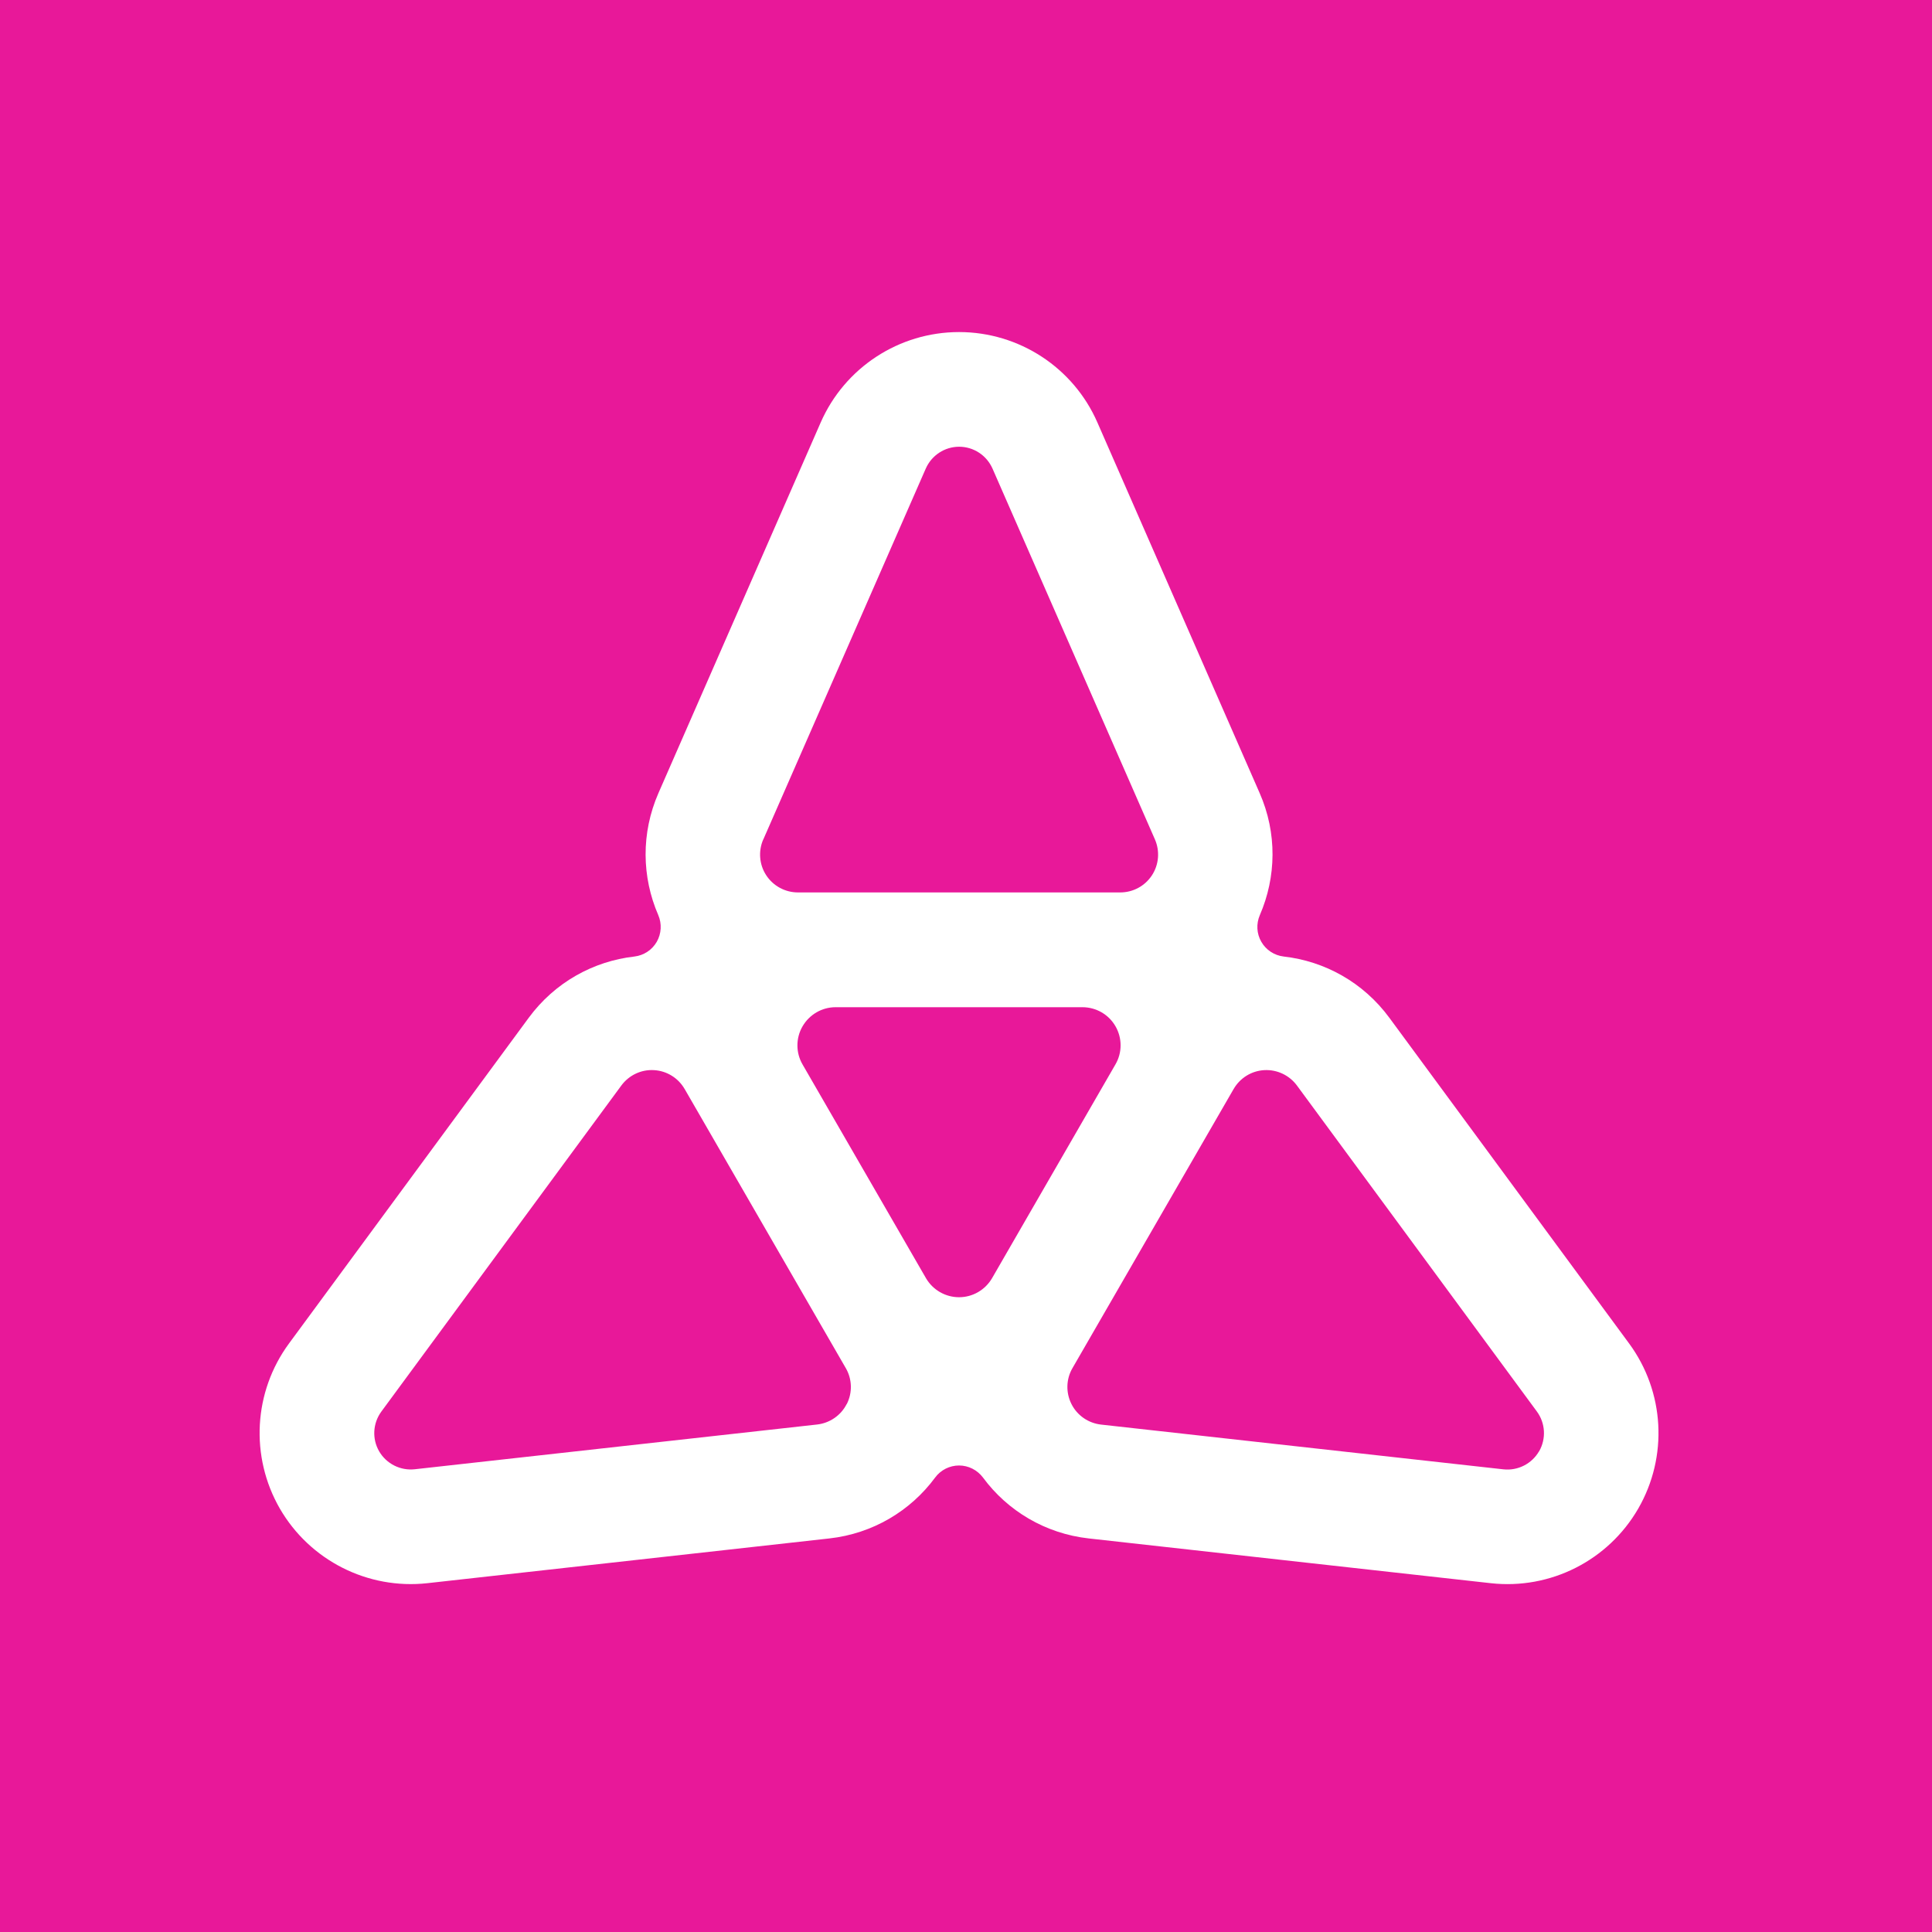
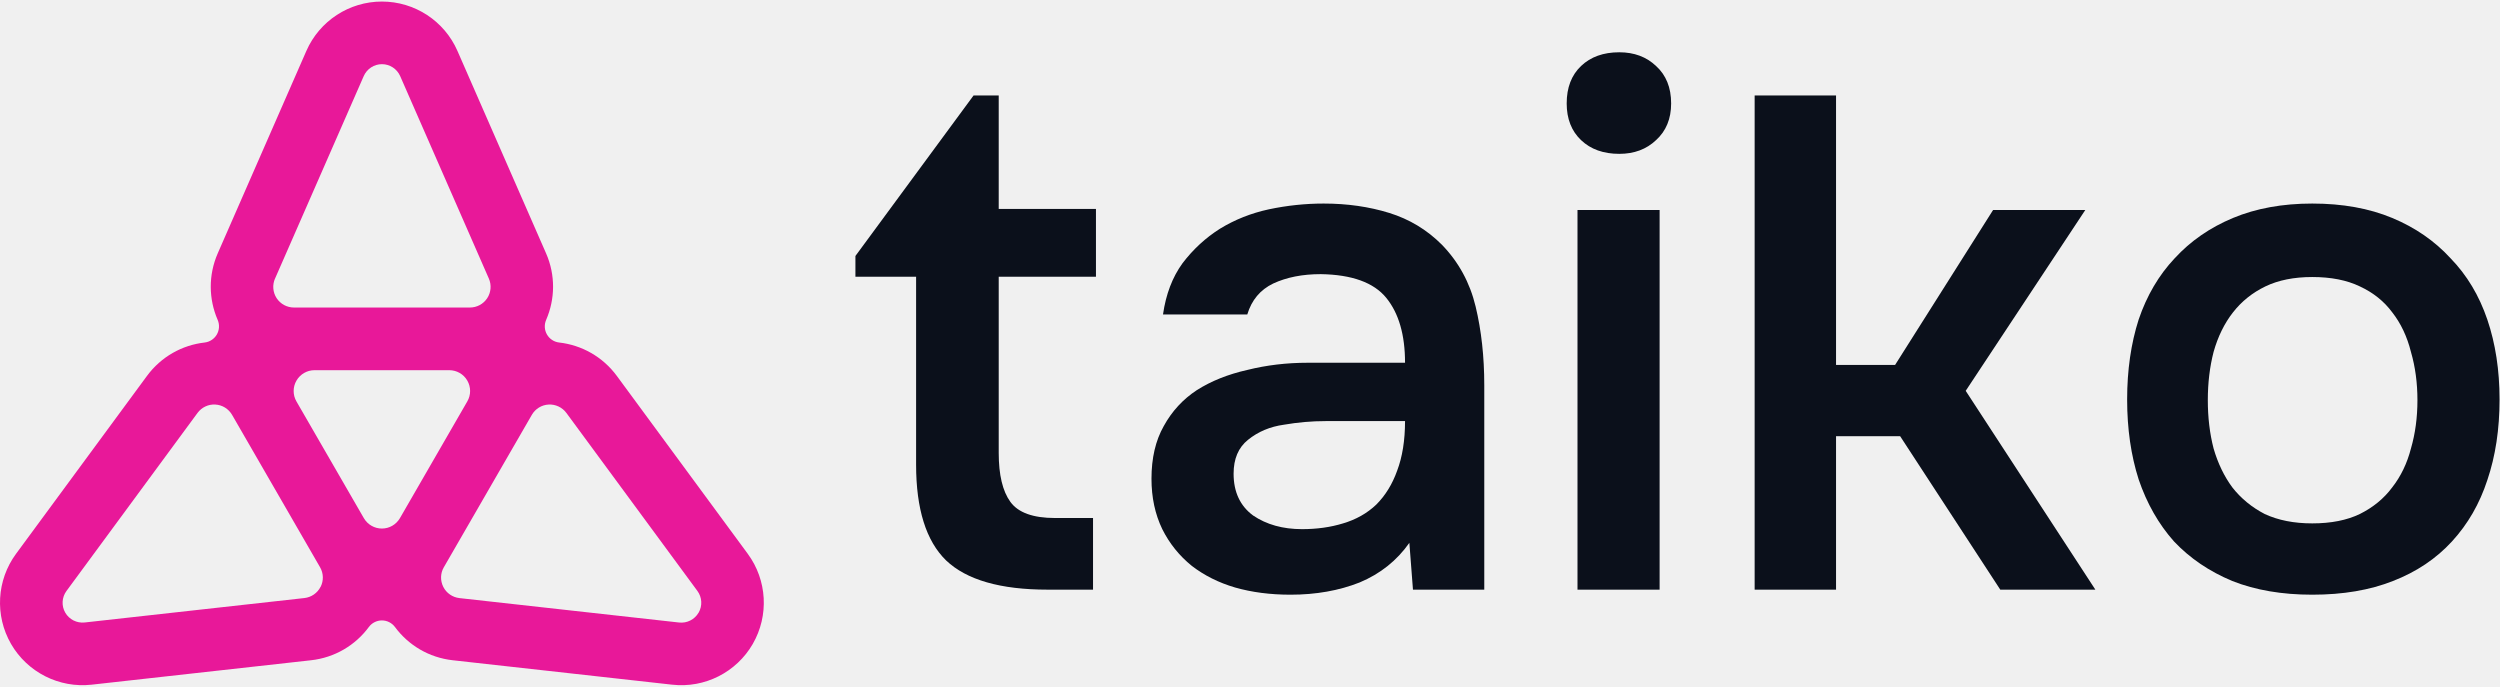
- <svg xmlns="http://www.w3.org/2000/svg" viewBox="0 0 64 64">
-   <rect width="64" height="64" fill="#E81899" />
-   <g transform="translate(8.6 11) scale(0.6)">
-     <path d="M75.61 55.84L62.375 37.86C60.938 35.906 58.809 34.735 56.541 34.477C56.025 34.417 55.565 34.118 55.306 33.666C55.044 33.215 55.016 32.666 55.224 32.187C56.131 30.095 56.187 27.667 55.21 25.446L46.256 4.995C44.929 1.958 41.929 0 38.616 0C35.303 0 32.303 1.963 30.976 4.995L22.023 25.446C21.05 27.667 21.101 30.095 22.009 32.187C22.216 32.666 22.184 33.215 21.926 33.666C21.663 34.118 21.207 34.417 20.691 34.477C18.424 34.735 16.295 35.906 14.857 37.86L1.623 55.84C-0.34 58.508 -0.538 62.084 1.116 64.955C2.775 67.821 5.973 69.439 9.263 69.075L31.451 66.605C33.861 66.337 35.939 65.079 37.294 63.245C37.602 62.826 38.096 62.577 38.616 62.577C39.137 62.577 39.625 62.826 39.939 63.245C41.294 65.079 43.372 66.337 45.782 66.605L67.969 69.075C71.26 69.443 74.458 67.826 76.116 64.955C77.771 62.084 77.573 58.508 75.61 55.84ZM27.81 28.012L36.778 7.539C37.1 6.806 37.824 6.331 38.621 6.331C39.418 6.331 40.141 6.806 40.464 7.539L49.431 28.012C49.712 28.657 49.652 29.404 49.265 29.994C48.878 30.584 48.224 30.938 47.514 30.938H29.723C29.018 30.938 28.359 30.584 27.972 29.994C27.584 29.404 27.525 28.657 27.806 28.012H27.81ZM32.414 59.181C32.096 59.812 31.478 60.236 30.778 60.315L8.567 62.785C7.775 62.872 7 62.485 6.599 61.794C6.199 61.103 6.249 60.241 6.724 59.596L19.972 41.597C20.391 41.03 21.064 40.708 21.769 40.749C22.474 40.786 23.11 41.178 23.465 41.79L23.479 41.813L32.349 57.177L32.363 57.2C32.718 57.812 32.736 58.559 32.418 59.186L32.414 59.181ZM40.441 52.232C40.063 52.882 39.372 53.287 38.616 53.287C37.865 53.287 37.169 52.886 36.791 52.237L29.976 40.436C29.598 39.786 29.598 38.98 29.976 38.33C30.354 37.68 31.045 37.275 31.801 37.275H45.427C46.178 37.275 46.874 37.671 47.252 38.325C47.63 38.979 47.63 39.781 47.252 40.431L40.441 52.232ZM70.638 61.794C70.237 62.485 69.467 62.877 68.67 62.789L46.459 60.319C45.759 60.241 45.141 59.817 44.823 59.186C44.505 58.554 44.524 57.808 44.879 57.2L44.892 57.177L53.763 41.813L53.777 41.79C54.132 41.178 54.767 40.786 55.472 40.749C56.177 40.712 56.85 41.03 57.27 41.597L70.518 59.596C70.992 60.241 71.038 61.103 70.642 61.794H70.638Z" fill="#ffffff" />
-   </g>
+ <svg xmlns="http://www.w3.org/2000/svg" width="830" height="228" viewBox="0 0 830 228" fill="none">
+   <path d="M467.907 180.22C463.762 186.119 458.262 190.503 451.406 193.373C444.55 196.084 436.897 197.439 428.447 197.439C421.751 197.439 415.613 196.642 410.032 195.047C404.612 193.453 399.829 191.061 395.683 187.873C391.538 184.525 388.27 180.459 385.878 175.676C383.486 170.734 382.291 165.153 382.291 158.935C382.291 152.08 383.646 146.26 386.356 141.477C389.067 136.535 392.734 132.549 397.357 129.519C402.14 126.49 407.721 124.258 414.098 122.823C420.475 121.229 427.172 120.432 434.187 120.432H466.473C466.473 111.184 464.4 104.01 460.255 98.908C456.109 93.806 448.855 91.175 438.492 91.016C432.433 91.016 427.172 92.052 422.708 94.125C418.403 96.198 415.533 99.625 414.098 104.408H386.117C387.074 97.712 389.226 92.052 392.574 87.428C396.082 82.805 400.227 78.978 405.01 75.949C409.953 72.92 415.374 70.767 421.273 69.492C427.331 68.217 433.39 67.579 439.448 67.579C447.261 67.579 454.515 68.615 461.211 70.688C467.907 72.76 473.727 76.268 478.669 81.21C484.25 86.95 487.996 93.806 489.91 101.778C491.823 109.749 492.779 118.439 492.779 127.845V195.765H469.103L467.907 180.22ZM466.473 139.803H440.166C435.542 139.803 430.918 140.202 426.295 140.999C421.671 141.637 417.685 143.311 414.337 146.021C411.148 148.572 409.554 152.319 409.554 157.261C409.554 163.32 411.707 167.943 416.011 171.132C420.475 174.161 425.896 175.676 432.274 175.676C437.216 175.676 441.76 175.038 445.905 173.763C450.21 172.487 453.877 170.415 456.906 167.545C459.936 164.516 462.247 160.769 463.842 156.305C465.596 151.681 466.473 146.18 466.473 139.803Z" fill="#0B101B" />
+   <path d="M537.598 17.357C542.541 17.357 546.606 18.871 549.795 21.901C553.143 24.93 554.817 29.075 554.817 34.337C554.817 39.438 553.143 43.504 549.795 46.533C546.606 49.563 542.541 51.077 537.598 51.077C532.337 51.077 528.112 49.563 524.923 46.533C521.734 43.504 520.14 39.438 520.14 34.337C520.14 29.075 521.734 24.93 524.923 21.901C528.112 18.871 532.337 17.357 537.598 17.357ZM523.727 195.765V69.731H550.991V195.765H523.727Z" fill="#0B101B" />
+   <path d="M767.673 67.579C777.717 67.579 786.566 69.173 794.219 72.362C801.872 75.551 808.329 80.015 813.59 85.754C819.011 91.335 823.076 98.111 825.787 106.082C828.497 114.054 829.852 122.903 829.852 132.628C829.852 142.513 828.497 151.442 825.787 159.414C823.236 167.226 819.33 174.002 814.068 179.742C808.807 185.481 802.27 189.866 794.458 192.895C786.805 195.924 777.876 197.439 767.673 197.439C757.628 197.439 748.779 195.924 741.127 192.895C733.474 189.706 727.017 185.322 721.755 179.742C716.653 174.002 712.747 167.146 710.037 159.174C707.486 151.203 706.21 142.354 706.21 132.628C706.21 122.903 707.486 114.054 710.037 106.082C712.747 98.111 716.733 91.335 721.994 85.754C727.256 80.015 733.713 75.551 741.366 72.362C749.019 69.173 757.788 67.579 767.673 67.579ZM767.673 173.763C773.891 173.763 779.152 172.726 783.457 170.654C787.921 168.422 791.508 165.472 794.219 161.805C797.088 158.138 799.161 153.833 800.437 148.891C801.871 143.948 802.589 138.607 802.589 132.868C802.589 127.128 801.871 121.787 800.437 116.844C799.161 111.742 797.088 107.358 794.219 103.691C791.508 100.024 787.921 97.154 783.457 95.081C779.152 93.009 773.891 91.972 767.673 91.972C761.614 91.972 756.432 93.009 752.128 95.081C747.823 97.154 744.236 100.024 741.366 103.691C738.496 107.358 736.344 111.742 734.909 116.844C733.633 121.787 732.995 127.128 732.995 132.868C732.995 138.607 733.633 143.948 734.909 148.891C736.344 153.833 738.416 158.138 741.127 161.805C743.996 165.472 747.584 168.422 751.889 170.654C756.353 172.726 761.614 173.763 767.673 173.763Z" fill="#0B101B" />
+   <path d="M629.176 121.149H609.566V31.684H582.542V195.765H609.566V144.825H630.851L664.093 195.765H695.661L652.613 129.759L692.313 69.731H661.701L629.176 121.149Z" fill="#0B101B" />
+   <path d="M363.856 69.373H331.574V31.684H323.232L284 84.987V91.879H304.146V154.259C304.146 168.984 307.463 179.583 314.098 186.056C320.894 192.528 332.14 195.765 347.836 195.765H362.885V171.978H350.263C342.982 171.978 338.046 170.198 335.457 166.638C332.868 163.078 331.574 157.657 331.574 150.375V91.879H363.856V69.373Z" fill="#0B101B" />
+   <path d="M248.256 183.861L204.803 124.823C200.082 118.408 193.092 114.565 185.648 113.718C183.954 113.521 182.441 112.538 181.593 111.055C180.731 109.572 180.64 107.772 181.321 106.198C184.302 99.329 184.483 91.356 181.276 84.063L151.878 16.916C147.521 6.945 137.671 0.515 126.792 0.515C115.914 0.515 106.064 6.96 101.707 16.916L72.309 84.063C69.117 91.356 69.283 99.329 72.264 106.198C72.945 107.772 72.839 109.572 71.991 111.055C71.129 112.538 69.631 113.521 67.936 113.718C60.492 114.565 53.502 118.408 48.782 124.823L5.328 183.861C-1.117 192.621 -1.768 204.362 3.664 213.788C9.111 223.199 19.611 228.51 30.414 227.315L103.265 219.205C111.178 218.327 118.002 214.197 122.45 208.175C123.464 206.798 125.083 205.981 126.792 205.981C128.502 205.981 130.106 206.798 131.135 208.175C135.583 214.197 142.407 218.327 150.32 219.205L223.171 227.315C233.974 228.525 244.474 223.214 249.921 213.788C255.352 204.362 254.702 192.621 248.256 183.861ZM91.312 92.491L120.755 25.268C121.815 22.862 124.19 21.304 126.807 21.304C129.425 21.304 131.8 22.862 132.86 25.268L162.303 92.491C163.226 94.609 163.029 97.06 161.758 98.996C160.487 100.933 158.339 102.098 156.009 102.098H97.591C95.276 102.098 93.113 100.933 91.842 98.996C90.571 97.06 90.374 94.609 91.297 92.491H91.312ZM106.427 194.83C105.383 196.903 103.356 198.295 101.056 198.552L28.129 206.662C25.527 206.949 22.985 205.679 21.669 203.409C20.352 201.139 20.519 198.31 22.077 196.192L65.576 137.094C66.953 135.233 69.162 134.174 71.477 134.31C73.792 134.431 75.88 135.717 77.045 137.729L77.09 137.805L106.216 188.249L106.261 188.324C107.426 190.337 107.486 192.788 106.442 194.845L106.427 194.83ZM132.784 172.014C131.543 174.147 129.274 175.479 126.792 175.479C124.326 175.479 122.042 174.163 120.801 172.029L98.424 133.281C97.183 131.148 97.183 128.5 98.424 126.367C99.664 124.233 101.934 122.902 104.415 122.902H149.155C151.621 122.902 153.905 124.203 155.146 126.352C156.387 128.5 156.387 131.133 155.146 133.266L132.784 172.014ZM231.931 203.409C230.615 205.679 228.088 206.965 225.471 206.677L152.544 198.567C150.244 198.31 148.217 196.918 147.173 194.845C146.129 192.773 146.189 190.321 147.354 188.324L147.4 188.249L176.525 137.805L176.57 137.729C177.735 135.717 179.823 134.431 182.138 134.31C184.453 134.189 186.662 135.233 188.039 137.094L231.538 196.192C233.096 198.31 233.247 201.139 231.946 203.409H231.931Z" fill="#E81899" />
</svg>
